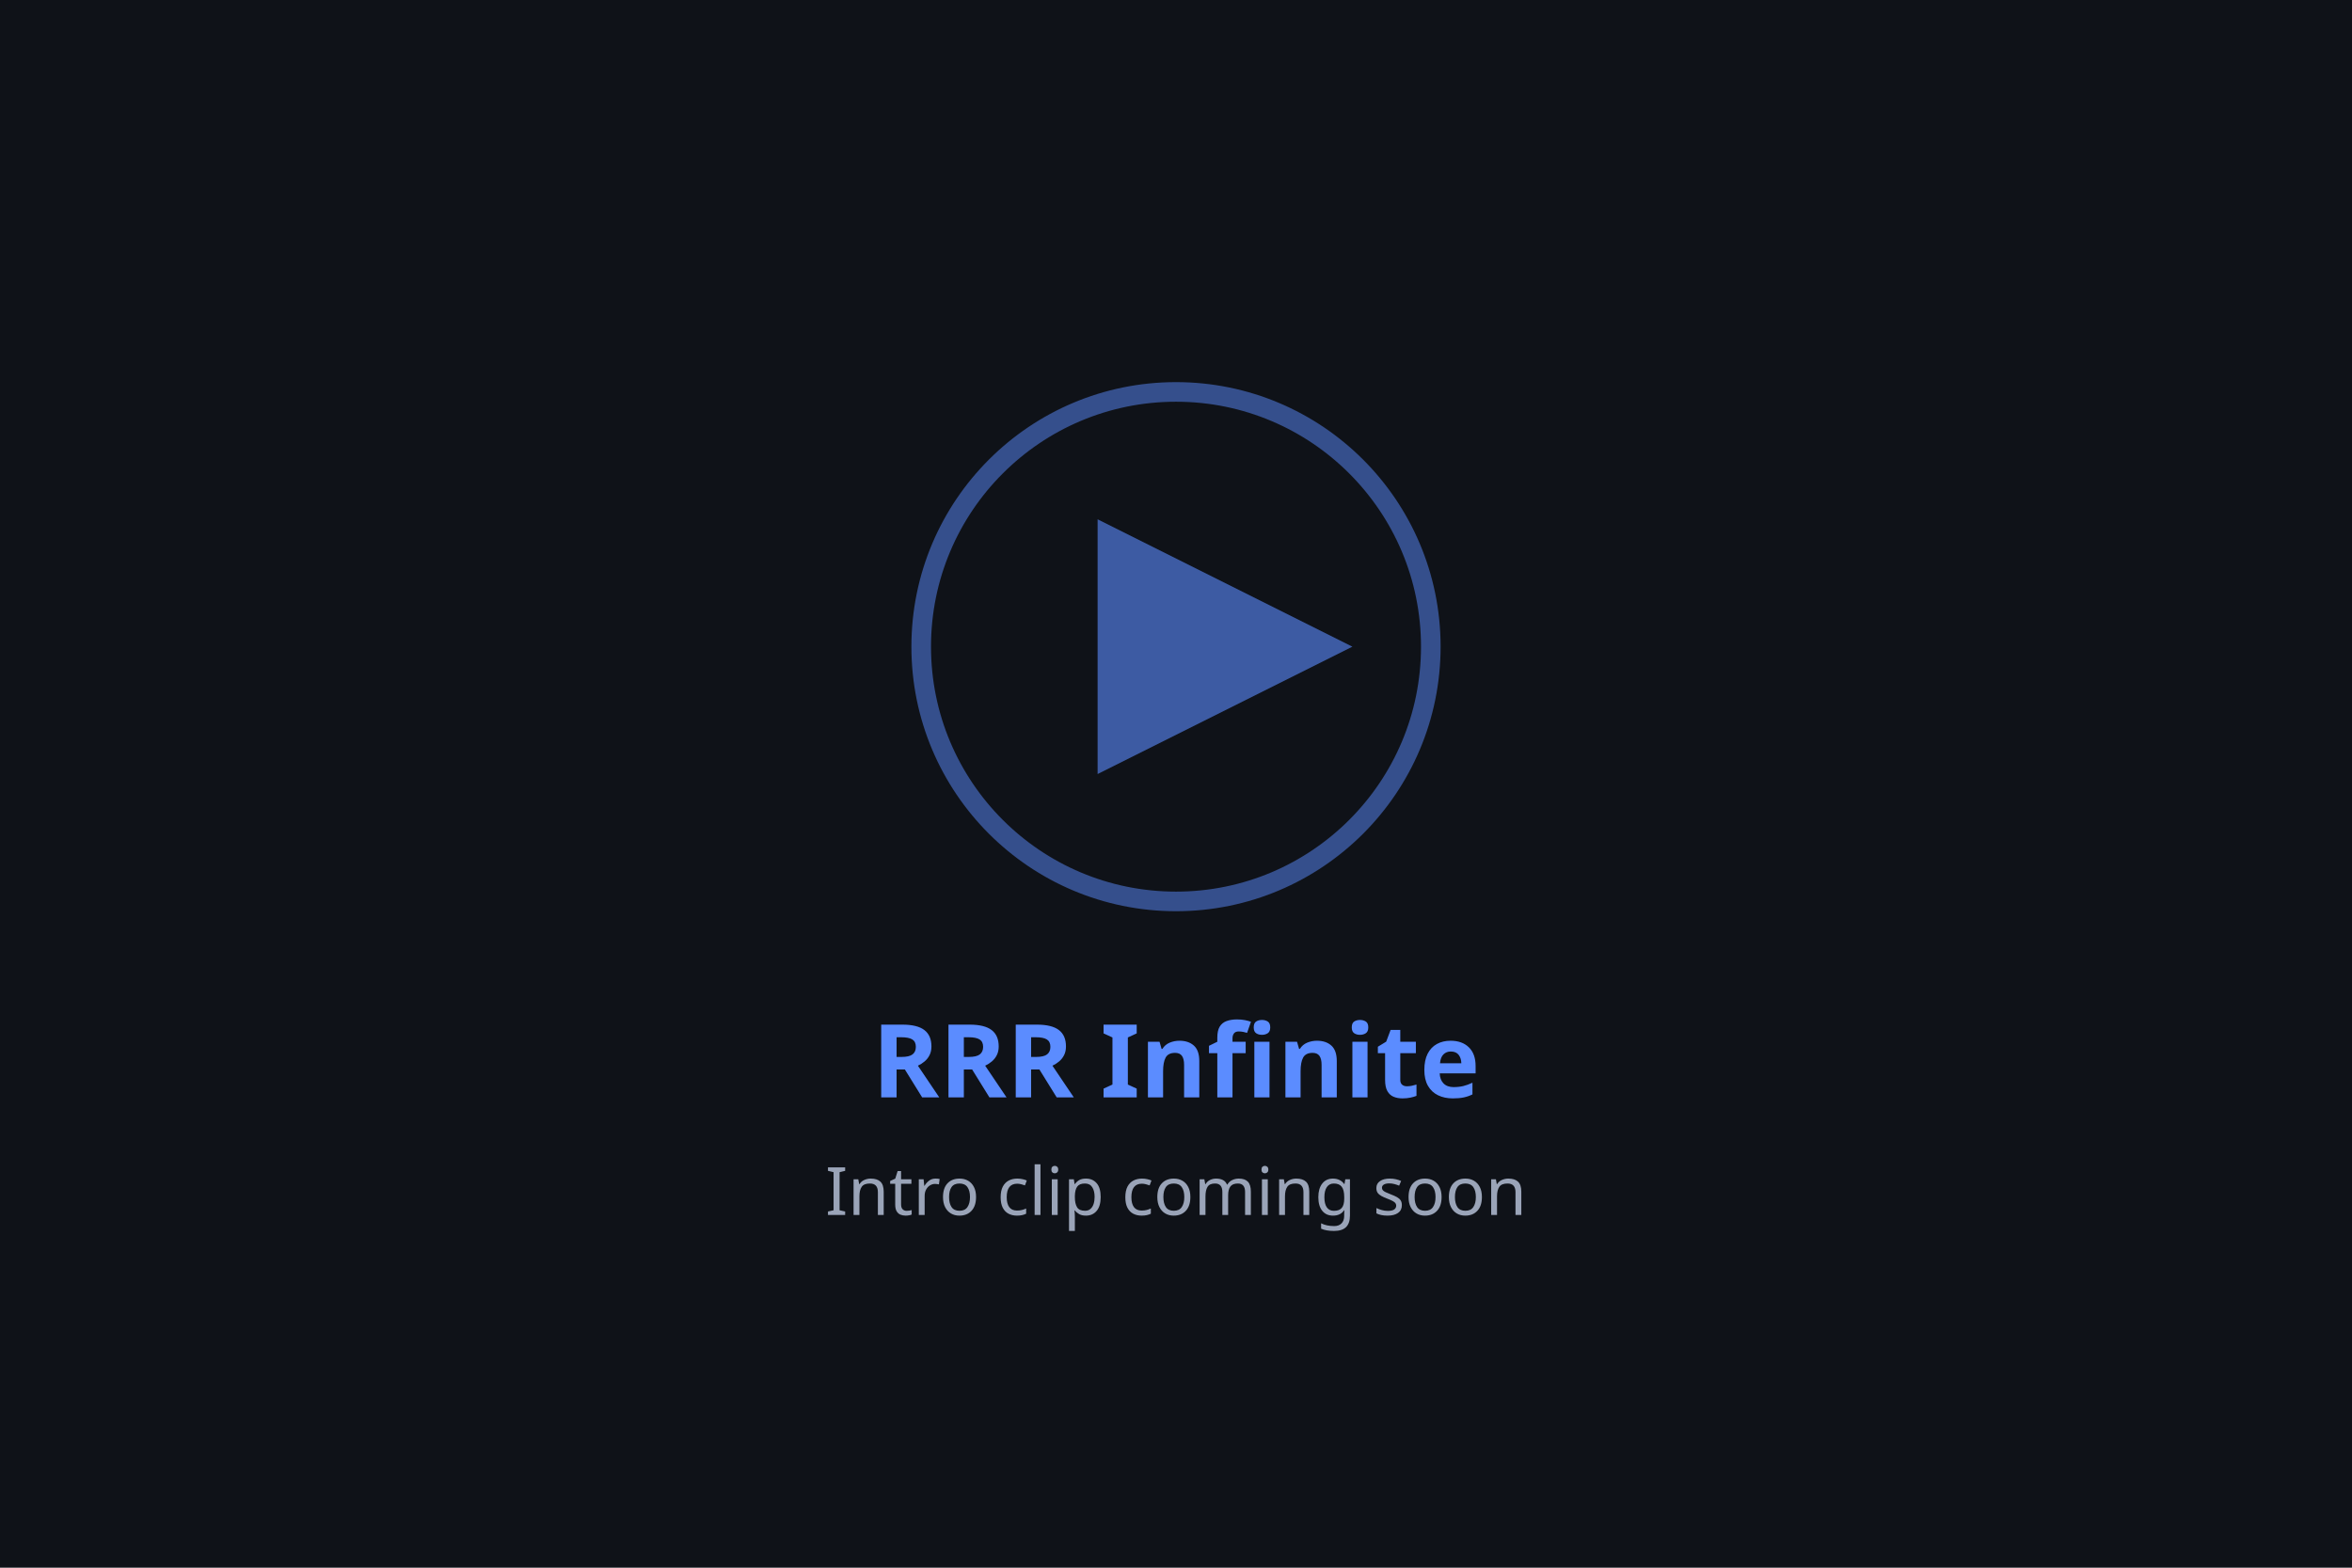
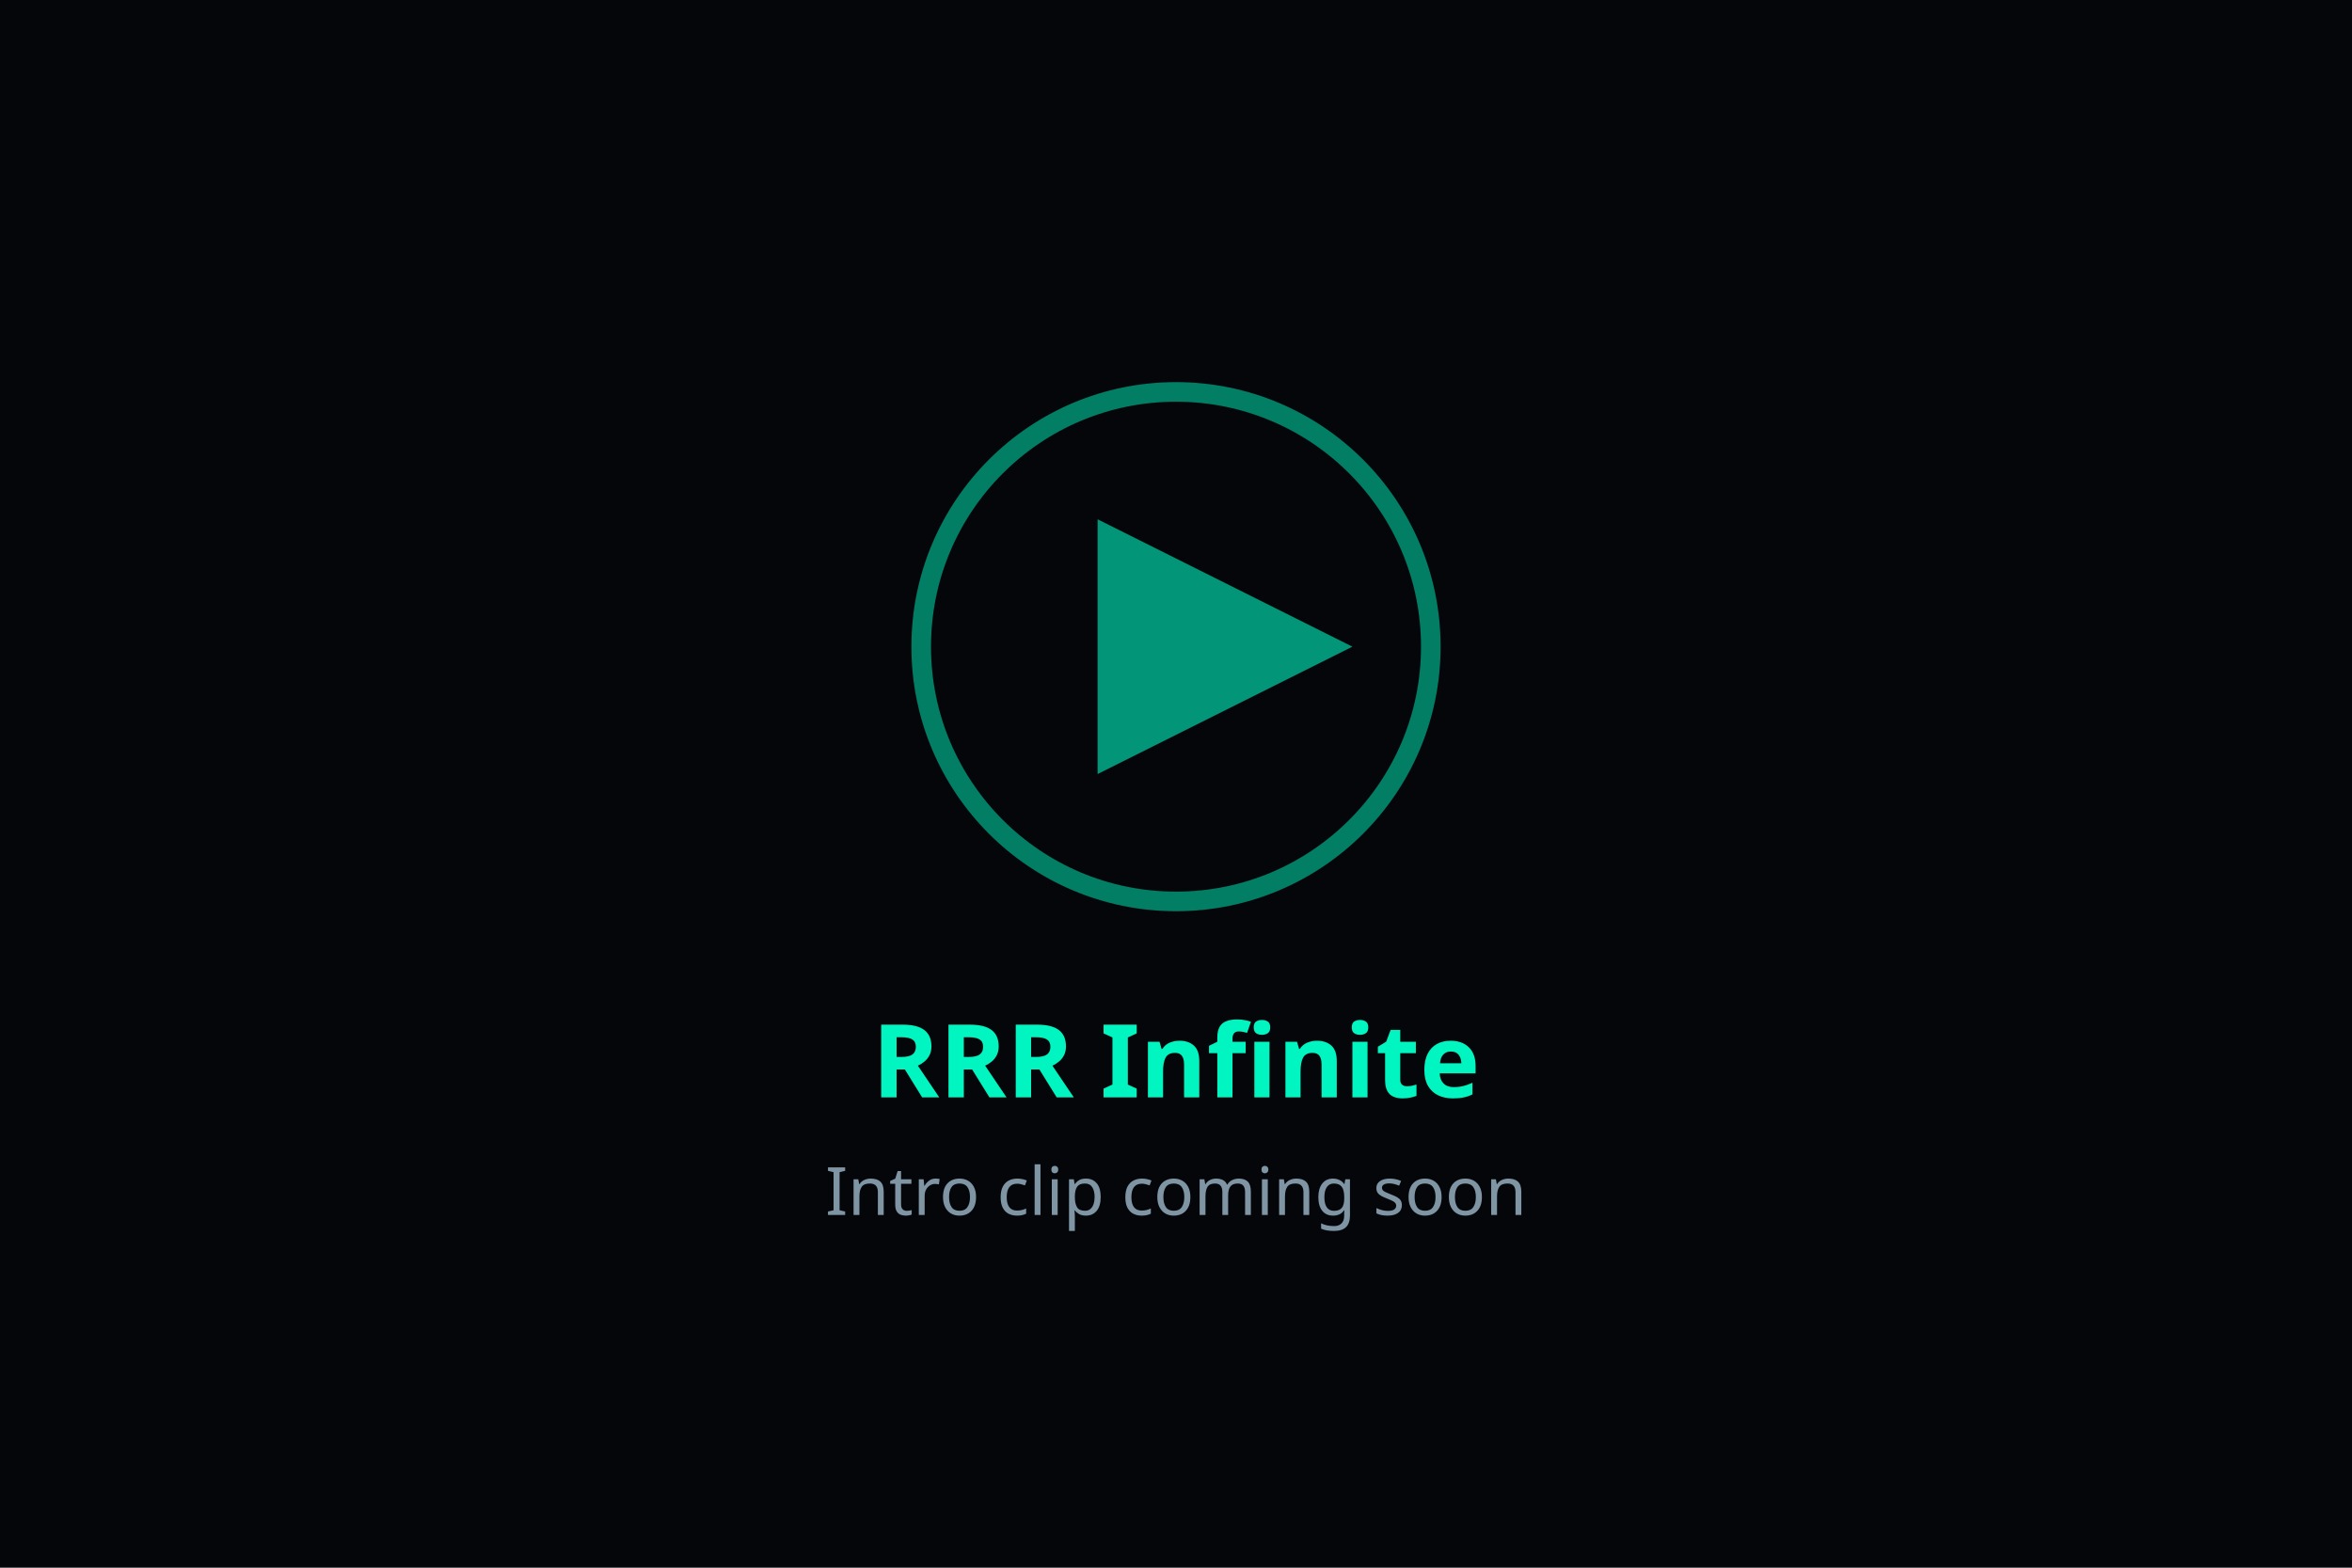
<svg xmlns="http://www.w3.org/2000/svg" viewBox="0 0 1200 800" width="1200" height="800" role="img" aria-label="RRR Infinite intro clip placeholder">
-   <rect width="1200" height="800" fill="#0f1218" />
-   <circle cx="600" cy="330" r="130" fill="none" stroke="#5b8cff" stroke-width="10" opacity="0.5" />
-   <path d="M560 265l130 65-130 65z" fill="#5b8cff" opacity="0.6" />
-   <text x="600" y="560" fill="#5b8cff" font-family="system-ui, sans-serif" font-size="52" font-weight="700" text-anchor="middle">RRR Infinite</text>
-   <text x="600" y="620" fill="#9aa4b8" font-family="system-ui, sans-serif" font-size="34" text-anchor="middle">Intro clip coming soon</text>
+   <rect width="1200" height="800" fill="#04060a" />
+   <circle cx="600" cy="330" r="130" fill="none" stroke="#00f5c0" stroke-width="10" opacity="0.5" />
+   <path d="M560 265l130 65-130 65z" fill="#00f5c0" opacity="0.6" />
+   <text x="600" y="560" fill="#00f5c0" font-family="system-ui, sans-serif" font-size="52" font-weight="700" text-anchor="middle">RRR Infinite</text>
+   <text x="600" y="620" fill="#7f95a4" font-family="system-ui, sans-serif" font-size="34" text-anchor="middle">Intro clip coming soon</text>
</svg>
